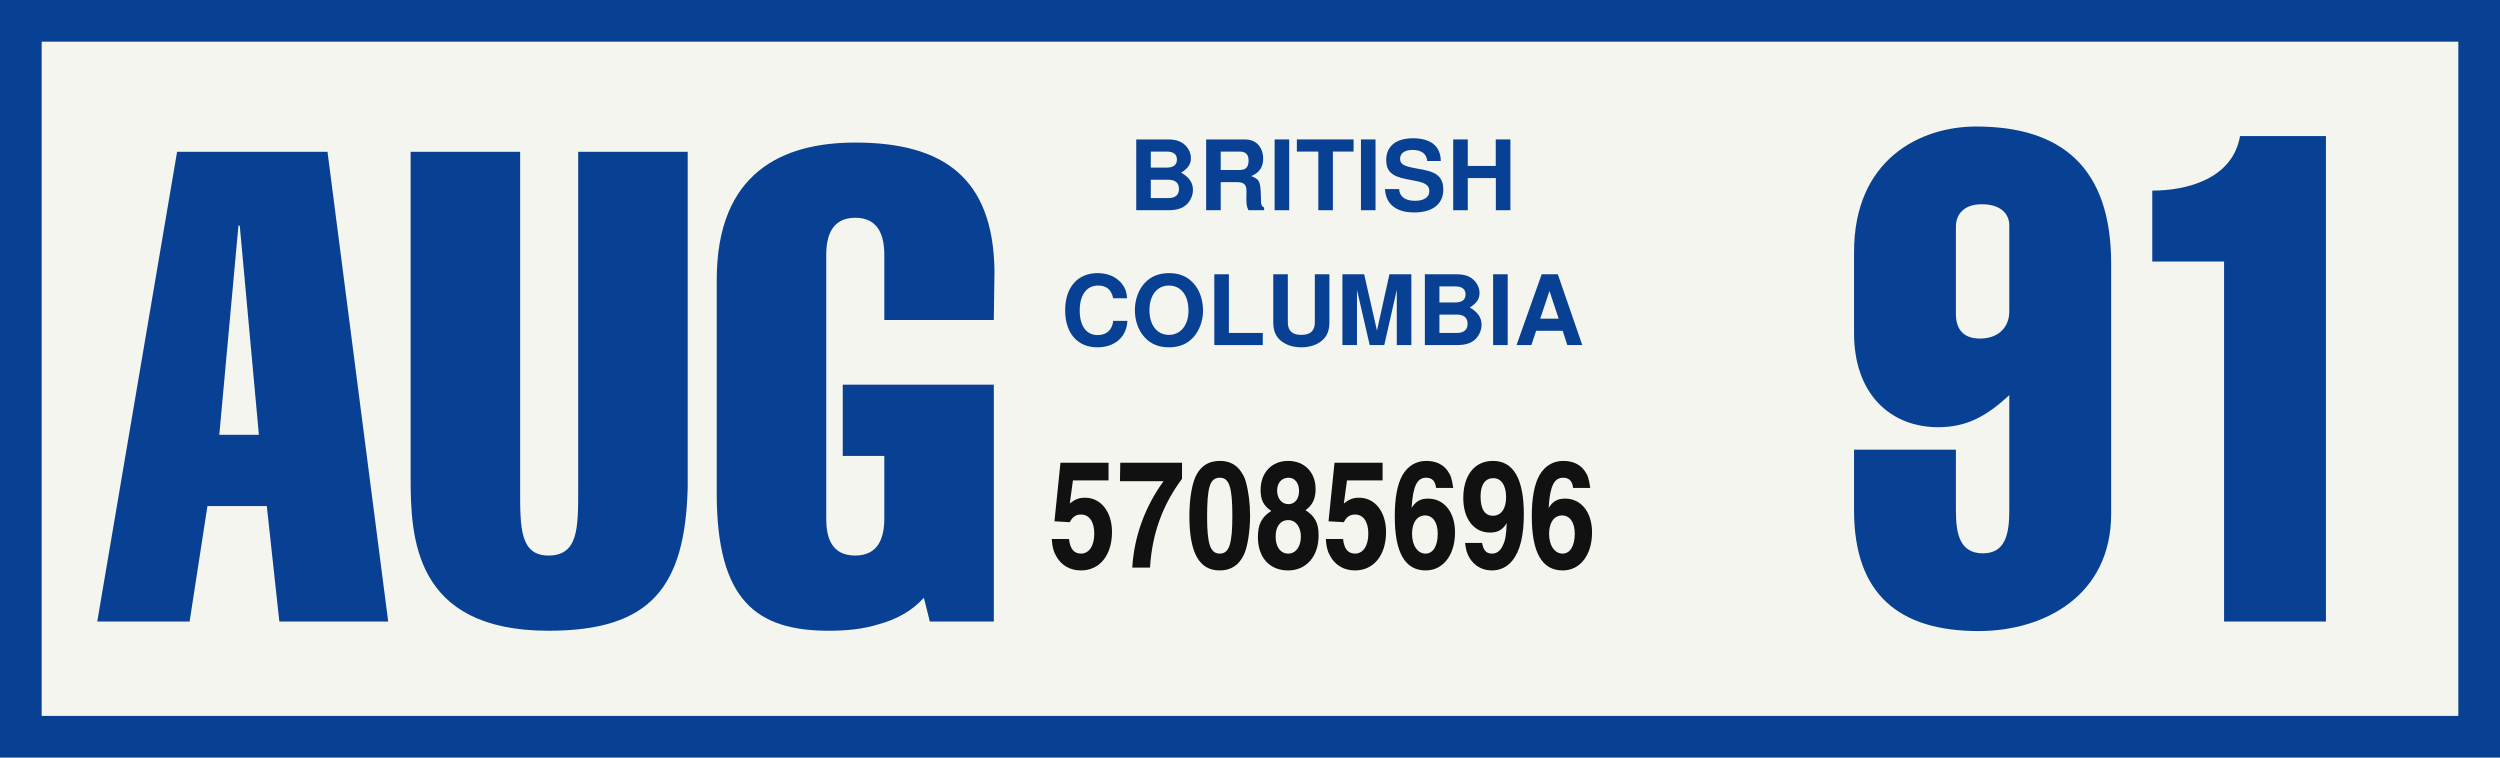
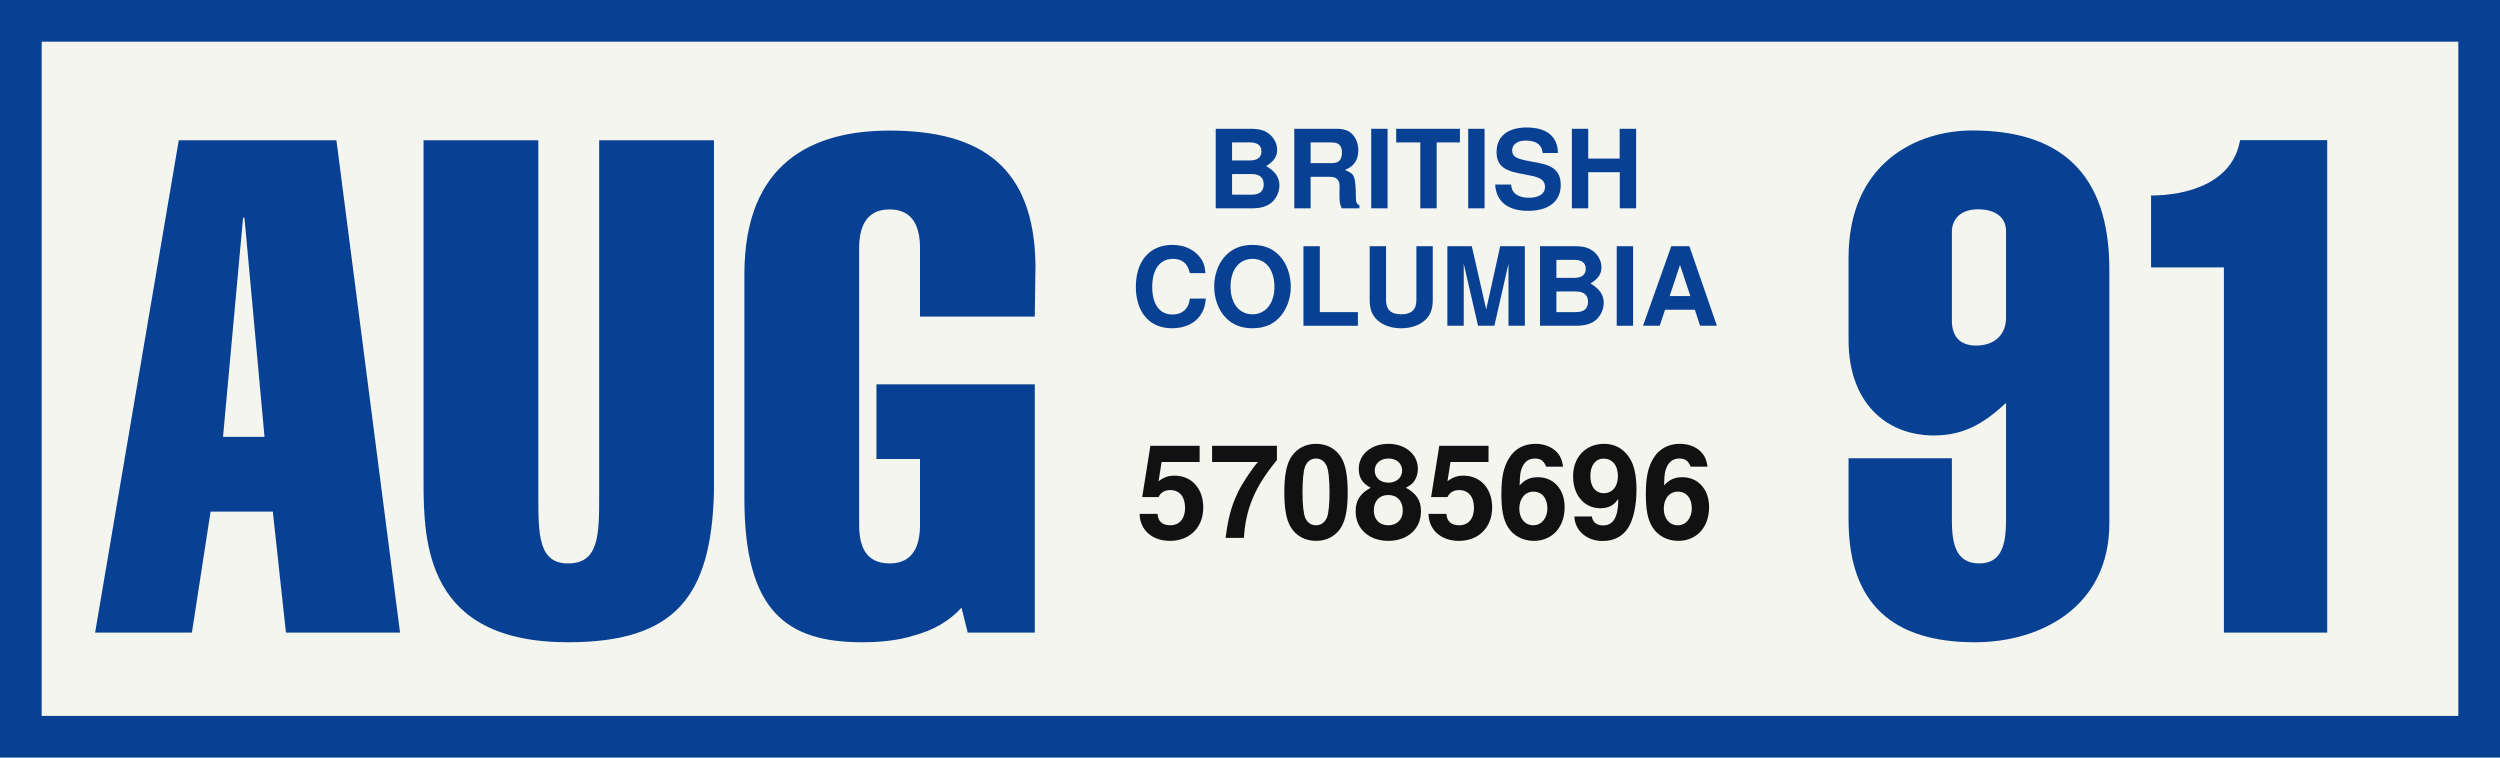
<svg xmlns="http://www.w3.org/2000/svg" viewBox="0 0 330 100" width="330" height="100">
-   <g data-role="renewal-decal" data-accuracy="photograph-reviewed reconstruction; font and colour approximate" data-printing-system="bordered" data-placement="rear">
+   <g data-role="renewal-decal" data-accuracy="photograph-reviewed reconstruction; font and colour approximate" data-printing-system="bordered" data-typography-review="1991" data-font-evidence="visual candidates; historical font identity unconfirmed" data-placement="rear">
    <rect x="0" y="0" width="330" height="100" rx="0" fill="#f4f5ef" />
    <rect x="2.75" y="2.75" width="324.5" height="94.5" fill="none" stroke="#084193" stroke-width="5.5" />
    <g data-role="decal-month" data-die="bc-decal-print-heavy-month-wide" data-fit="reduced" role="img" aria-label="AUG">
-       <g transform="translate(11.88 20.037) scale(0.62003)" fill="none" stroke="#084193" stroke-width="0" stroke-linecap="square" stroke-linejoin="round">
+       <g transform="translate(11.55 18.515) scale(0.64985)" fill="none" stroke="#084193" stroke-width="0" stroke-linecap="square" stroke-linejoin="round">
        <g transform="translate(0 0)" data-character="A" fill="#084193" stroke="none" fill-rule="evenodd">
          <path d="M27.528 60.253 31.601 15.73H31.882L35.955 60.253ZM18.539 0.0 1.545 100.0H21.208L25.0 75.421H37.64L40.309 100.0H63.483L50.562 0.0Z" />
        </g>
        <g transform="translate(65.169 0)" data-character="U" fill="#084193" stroke="none" fill-rule="evenodd">
          <path d="M62.079 0.0H38.764V72.051C38.764 80.056 38.764 85.955 32.444 85.955C26.404 85.955 26.404 80.056 26.404 72.051V0.0H3.09V69.242C3.09 81.882 3.652 101.966 32.444 101.966C54.213 101.966 61.517 92.697 62.079 71.489Z" />
        </g>
        <g transform="translate(130.338 0)" data-character="G" fill="#084193" stroke="none" fill-rule="evenodd">
          <path d="M48.455 100.0H62.079V49.579H29.916V64.747H38.764V78.09C38.764 82.163 37.5 85.955 32.584 85.955C27.528 85.955 26.404 82.163 26.404 78.09V21.91C26.404 17.837 27.669 14.045 32.584 14.045C37.5 14.045 38.764 17.837 38.764 21.91V35.815H62.079L62.219 25.281C61.938 5.618 51.404 -1.966 32.584 -1.966C17.135 -1.966 3.09 4.354 3.09 27.247V72.753C3.09 95.646 11.657 101.966 26.966 101.966C30.337 101.966 34.129 101.685 37.64 100.562C41.292 99.579 44.663 97.753 47.191 94.944Z" />
        </g>
      </g>
    </g>
    <g data-role="decal-year" data-die="bc-decal-print-heavy-year-wide" data-fit="natural" role="img" aria-label="91">
-       <g transform="translate(242.952 17.96) scale(0.6408)" fill="none" stroke="#084193" stroke-width="0" stroke-linecap="square" stroke-linejoin="round">
+       <g transform="translate(242.202 18.5) scale(0.65)" fill="none" stroke="#084193" stroke-width="0" stroke-linecap="square" stroke-linejoin="round">
        <g transform="translate(0 0)" data-character="9" fill="#084193" stroke="none" fill-rule="evenodd">
          <path d="M2.781 64.607V77.107C2.781 94.242 11.882 101.966 28.441 101.966C41.966 101.966 55.744 94.663 55.744 77.809V26.264C55.744 6.461 45.506 -1.966 27.935 -1.966C16.433 -1.966 2.781 4.775 2.781 23.876V40.59C2.781 53.371 10.492 59.972 20.098 59.972C26.292 59.972 30.337 57.444 34.761 53.371V77.107C34.761 81.882 34.003 85.955 29.326 85.955C24.522 85.955 23.764 81.882 23.764 77.107V64.607ZM28.694 41.713C25.154 41.713 23.764 39.607 23.764 36.657V18.68C23.764 16.011 25.534 14.045 29.073 14.045C32.992 14.045 34.761 16.011 34.761 18.399V36.096C34.761 39.326 32.612 41.713 28.694 41.713Z" />
        </g>
        <g transform="translate(58.652 0)" data-character="1" fill="#084193" stroke="none" fill-rule="evenodd">
          <path d="M5.562 25.843H20.351V100.0H41.334V0.0H23.638C22.121 8.848 12.64 11.236 5.562 11.236Z" />
        </g>
      </g>
    </g>
    <g data-role="decal-legend" data-die="bc-decal-print-normal" data-fit="natural" role="img" aria-label="BRITISH">
-       <g transform="translate(148.932 18.405) scale(0.09345)" fill="none" stroke="#084193" stroke-width="0" stroke-linecap="square" stroke-linejoin="round">
+       <g transform="translate(159.293 17) scale(0.105)" fill="none" stroke="#084193" stroke-width="0" stroke-linecap="square" stroke-linejoin="round">
        <g transform="translate(0 0)" data-character="B" fill="#084193" stroke="none" fill-rule="evenodd">
          <path d="M11.248 100.0H56.241C67.764 100.0 75.446 97.805 81.481 92.73C87.517 87.654 91.358 79.287 91.358 71.193C91.358 61.317 86.145 53.498 74.76 46.914C84.636 40.604 88.477 34.842 88.477 26.337C88.477 19.342 85.048 12.209 79.424 7.27C73.525 2.195 66.529 0.0 55.83 0.0H11.248ZM31.824 17.147H54.184C63.786 17.147 68.724 20.988 68.724 28.395C68.724 35.94 63.786 39.781 54.184 39.781H31.824ZM31.824 56.927H56.379C66.392 56.927 71.605 61.317 71.605 69.959C71.605 78.464 66.392 82.853 56.379 82.853H31.824Z" />
        </g>
        <g transform="translate(99.04 0)" data-character="R" fill="#084193" stroke="none" fill-rule="evenodd">
          <path d="M31.55 60.357H55.144C64.06 60.357 67.901 63.923 67.901 72.154V76.269C67.764 78.875 67.764 81.344 67.764 82.853C67.764 92.318 68.313 95.199 70.782 100.0H92.867V96.296C89.712 94.513 88.477 92.455 88.477 88.066C87.929 58.573 87.38 57.202 74.623 51.715C85.871 47.325 91.495 39.232 91.495 27.023C91.495 19.067 88.752 11.797 83.951 6.859C79.424 2.195 73.114 0.0 64.609 0.0H10.974V100.0H31.55ZM31.55 43.21V17.147H56.379C62.277 17.147 64.609 17.695 67.215 19.753C69.684 21.811 70.919 25.24 70.919 29.904C70.919 34.705 69.684 38.546 67.215 40.604C64.883 42.524 62.277 43.21 56.379 43.21Z" />
        </g>
        <g transform="translate(198.08 0)" data-character="I" fill="#084193" stroke="none" fill-rule="evenodd">
          <path d="M29.218 0.0H8.642V100.0H29.218Z" />
        </g>
        <g transform="translate(236.214 0)" data-character="T" fill="#084193" stroke="none" fill-rule="evenodd">
          <path d="M52.812 17.147H82.03V0.0H1.92V17.147H32.236V100.0H52.812Z" />
        </g>
        <g transform="translate(320.027 0)" data-character="I" fill="#084193" stroke="none" fill-rule="evenodd">
          <path d="M29.218 0.0H8.642V100.0H29.218Z" />
        </g>
        <g transform="translate(358.161 0)" data-character="S" fill="#084193" stroke="none" fill-rule="evenodd">
          <path d="M83.265 30.453C83.128 9.739 69.273 -1.646 44.033 -1.646C20.027 -1.646 6.173 9.602 6.173 29.081C6.173 44.582 13.992 52.126 34.294 55.967L48.285 58.711C62.003 61.317 67.078 65.158 67.078 73.251C67.078 81.619 59.396 86.694 46.914 86.694C32.922 86.694 25.103 80.796 24.417 70.096H4.39C5.624 91.495 20.302 103.155 45.816 103.155C71.605 103.155 86.831 91.221 86.831 70.782C86.831 55.007 78.875 46.776 60.357 43.21L44.719 40.192C30.041 37.311 25.789 34.431 25.789 27.16C25.789 19.616 32.373 14.815 43.073 14.815C56.104 14.815 63.374 20.302 64.06 30.453Z" />
        </g>
        <g transform="translate(449.656 0)" data-character="H" fill="#084193" stroke="none" fill-rule="evenodd">
          <path d="M69.547 54.595V100.0H90.123V0.0H69.41V37.449H29.904V0.0H9.328V100.0H29.904V54.595Z" />
        </g>
      </g>
    </g>
    <g data-role="decal-legend" data-die="bc-decal-print-normal" data-fit="natural" role="img" aria-label="COLUMBIA">
-       <g transform="translate(140.036 36.205) scale(0.09345)" fill="none" stroke="#084193" stroke-width="0" stroke-linecap="square" stroke-linejoin="round">
+       <g transform="translate(149.298 32.5) scale(0.105)" fill="none" stroke="#084193" stroke-width="0" stroke-linecap="square" stroke-linejoin="round">
        <g transform="translate(0 0)" data-character="C" fill="#084193" stroke="none" fill-rule="evenodd">
          <path d="M93.553 33.882C92.867 25.24 91.084 19.753 86.831 14.129C79.15 3.978 66.804 -1.646 51.852 -1.646C23.594 -1.646 6.036 18.519 6.036 50.892C6.036 83.128 23.457 103.155 51.303 103.155C76.269 103.155 92.73 88.752 93.964 65.844H73.937C72.565 78.601 64.609 85.871 51.852 85.871C35.94 85.871 26.612 72.977 26.612 51.166C26.612 29.081 36.351 15.912 52.538 15.912C64.472 15.912 71.193 21.674 73.937 33.882Z" />
        </g>
        <g transform="translate(99.04 0)" data-character="O" fill="#084193" stroke="none" fill-rule="evenodd">
          <path d="M53.498 -1.646C39.506 -1.646 27.984 3.018 19.479 12.209C10.562 21.811 5.487 35.802 5.487 50.754C5.487 65.706 10.562 79.835 19.479 89.3C28.121 98.628 39.369 103.155 53.635 103.155C67.901 103.155 79.15 98.628 87.791 89.3C96.433 80.11 101.783 65.569 101.783 51.44C101.783 35.802 96.708 21.674 87.791 12.209C79.012 2.743 68.038 -1.646 53.498 -1.646ZM53.635 15.912C70.508 15.912 81.207 29.63 81.207 51.303C81.207 71.879 70.096 85.597 53.635 85.597C36.9 85.597 26.063 71.879 26.063 50.754C26.063 29.63 36.9 15.912 53.635 15.912Z" />
        </g>
        <g transform="translate(205.762 0)" data-character="L" fill="#084193" stroke="none" fill-rule="evenodd">
          <path d="M31.55 0.0H10.974V100.0H79.424V82.853H31.55Z" />
        </g>
        <g transform="translate(289.575 0)" data-character="U" fill="#084193" stroke="none" fill-rule="evenodd">
          <path d="M69.136 0.0V67.764C69.136 79.835 62.963 85.597 50.069 85.597C37.174 85.597 31.001 79.835 31.001 67.764V0.0H10.425V67.764C10.425 79.012 13.443 86.968 20.165 93.004C27.435 99.588 37.997 103.155 50.069 103.155C62.14 103.155 72.702 99.588 79.973 93.004C86.694 86.968 89.712 79.012 89.712 67.764V0.0Z" />
        </g>
        <g transform="translate(388.615 0)" data-character="M" fill="#084193" stroke="none" fill-rule="evenodd">
          <path d="M29.63 22.085 47.599 100.0H68.176L85.871 22.085V100.0H106.447V0.0H75.446L57.888 79.561L39.781 0.0H9.053V100.0H29.63Z" />
        </g>
        <g transform="translate(502.881 0)" data-character="B" fill="#084193" stroke="none" fill-rule="evenodd">
          <path d="M11.248 100.0H56.241C67.764 100.0 75.446 97.805 81.481 92.73C87.517 87.654 91.358 79.287 91.358 71.193C91.358 61.317 86.145 53.498 74.76 46.914C84.636 40.604 88.477 34.842 88.477 26.337C88.477 19.342 85.048 12.209 79.424 7.27C73.525 2.195 66.529 0.0 55.83 0.0H11.248ZM31.824 17.147H54.184C63.786 17.147 68.724 20.988 68.724 28.395C68.724 35.94 63.786 39.781 54.184 39.781H31.824ZM31.824 56.927H56.379C66.392 56.927 71.605 61.317 71.605 69.959C71.605 78.464 66.392 82.853 56.379 82.853H31.824Z" />
        </g>
        <g transform="translate(601.921 0)" data-character="I" fill="#084193" stroke="none" fill-rule="evenodd">
          <path d="M29.218 0.0H8.642V100.0H29.218Z" />
        </g>
        <g transform="translate(640.055 0)" data-character="A" fill="#084193" stroke="none" fill-rule="evenodd">
          <path d="M68.724 79.835 75.309 100.0H96.433L61.866 0.0H39.095L3.567 100.0H24.554L31.276 79.835ZM63.1 62.689H37.037L50.069 23.594Z" />
        </g>
      </g>
    </g>
-     <g data-role="decal-serial" data-die="bc-decal-print-control-bold" data-fit="natural" role="img" aria-label="57085696">
-       <g transform="translate(138.395 60.68) scale(0.1424)" fill="none" stroke="#111111" stroke-width="0" stroke-linecap="square" stroke-linejoin="round">
+     <g data-role="decal-serial" data-die="bc-decal-print-normal" data-fit="natural" role="img" aria-label="57085696">
+       <g transform="translate(149.966 58.5) scale(0.125)" fill="none" stroke="#111111" stroke-width="0" stroke-linecap="square" stroke-linejoin="round">
        <g transform="translate(0 0)" data-character="5" fill="#111111" stroke="none" fill-rule="evenodd">
-           <path d="M22.702 19.22H55.71V2.786H11.142L5.571 57.103L19.777 57.939C22.284 52.925 25.348 50.836 30.223 50.836C37.883 50.836 42.479 57.521 42.479 68.663C42.479 79.805 37.604 87.047 30.223 87.047C23.677 87.047 20.056 82.73 19.081 73.538H3.064C3.621 80.919 4.457 84.401 6.964 88.997C11.56 97.772 19.916 102.646 30.084 102.646C47.493 102.646 58.914 88.579 58.914 66.992C58.914 48.329 48.607 35.237 33.983 35.237C28.412 35.237 24.652 36.63 19.777 40.669Z" />
+           <path d="M67.078 2.743H15.089L6.447 56.927H23.731C25.789 52.126 30.178 49.52 36.077 49.52C45.816 49.52 51.715 56.516 51.715 68.313C51.715 79.698 45.816 86.694 36.077 86.694C27.709 86.694 23.045 82.442 22.634 74.623H3.704C3.978 91.632 16.872 103.155 35.802 103.155C56.653 103.155 70.919 88.889 70.919 67.901C70.919 47.874 58.573 34.294 40.604 34.294C34.156 34.294 29.355 35.94 23.731 40.192L26.886 19.89H67.078Z" />
        </g>
-         <g transform="translate(63.51 0)" data-character="7" fill="#111111" stroke="none" fill-rule="evenodd">
-           <path d="M60.306 2.786H3.064L2.786 19.916H43.175C25.905 43.733 15.877 71.309 14.206 100.0H30.641C32.591 68.663 42.061 42.34 60.306 17.688Z" />
+         <g transform="translate(76.269 0)" data-character="7" fill="#111111" stroke="none" fill-rule="evenodd">
+           <path d="M72.428 2.743H3.978V19.89H52.401C46.502 26.2 34.842 43.896 31.001 52.401C24.28 66.529 20.85 79.287 18.244 100.0H37.586C39.369 69.273 49.383 45.679 72.428 17.833Z" />
        </g>
-         <g transform="translate(127.02 0)" data-character="0" fill="#111111" stroke="none" fill-rule="evenodd">
-           <path d="M32.173 1.114C22.284 1.114 15.46 4.875 10.585 13.231C6.267 20.613 3.621 35.376 3.621 52.228C3.621 86.351 12.674 102.646 31.755 102.646C42.061 102.646 49.443 97.911 54.039 88.301C57.521 81.337 59.889 66.156 59.889 51.811C59.889 40.251 58.496 29.666 55.85 20.056C54.875 16.295 52.786 12.674 50.139 9.192C45.822 3.9 39.554 1.114 32.173 1.114ZM31.894 16.713C40.529 16.713 43.454 25.487 43.454 51.811C43.454 78.273 40.529 87.047 31.755 87.047C23.12 87.047 20.056 78.273 20.056 53.203C20.056 25.07 22.702 16.713 31.894 16.713Z" />
+         <g transform="translate(152.538 0)" data-character="0" fill="#111111" stroke="none" fill-rule="evenodd">
+           <path d="M37.449 0.686C27.023 0.686 18.107 5.075 12.209 13.169C6.584 20.713 3.978 33.059 3.978 51.989C3.978 69.273 6.173 81.344 10.837 88.752C16.598 98.08 26.063 103.155 37.449 103.155C48.011 103.155 56.653 98.903 62.689 90.809C68.176 83.265 70.919 70.782 70.919 52.538C70.919 34.705 68.724 22.634 64.06 15.089C58.299 5.761 48.834 0.686 37.449 0.686ZM37.449 16.187C42.387 16.187 46.365 18.93 48.697 24.005C50.617 28.121 51.715 38.683 51.715 52.126C51.715 63.1 50.754 73.8 49.246 77.778C47.051 83.539 42.936 86.694 37.449 86.694C32.373 86.694 28.532 84.088 26.2 79.15C24.28 75.034 23.182 64.883 23.182 51.852C23.182 40.329 24.143 29.355 25.652 25.377C27.709 19.479 31.962 16.187 37.449 16.187Z" />
        </g>
-         <g transform="translate(190.53 0)" data-character="8" fill="#111111" stroke="none" fill-rule="evenodd">
-           <path d="M47.772 46.797C54.318 42.061 57.103 36.212 57.103 27.159C57.103 11.699 46.797 1.114 31.616 1.114C16.435 1.114 6.128 11.978 6.128 28.134C6.128 37.326 8.914 42.758 16.017 47.493C7.103 53.064 3.621 60.028 3.621 71.727C3.621 90.669 14.485 102.646 31.616 102.646C48.468 102.646 59.889 89.694 59.889 70.195C59.889 58.774 56.685 52.646 47.772 46.797ZM32.173 16.713C37.883 16.713 41.783 21.727 41.783 28.969C41.783 36.351 37.883 41.226 31.894 41.226C25.766 41.226 21.448 35.933 21.448 28.691C21.448 21.448 25.627 16.713 32.173 16.713ZM31.755 55.989C38.719 55.989 43.454 62.256 43.454 71.309C43.454 80.641 38.719 87.047 31.755 87.047C24.652 87.047 20.056 80.919 20.056 71.309C20.056 61.838 24.513 55.989 31.755 55.989Z" />
+         <g transform="translate(228.807 0)" data-character="8" fill="#111111" stroke="none" fill-rule="evenodd">
+           <path d="M56.104 47.051C59.396 45.267 60.905 44.307 62.414 42.936C66.392 39.232 68.724 33.333 68.724 27.023C68.724 11.797 55.556 0.686 37.586 0.686C19.479 0.686 6.31 11.797 6.31 27.16C6.31 36.488 10.151 42.387 18.93 47.051C7.682 53.224 3.018 60.494 3.018 72.016C3.018 90.398 17.147 103.155 37.586 103.155C57.888 103.155 72.016 90.398 72.016 72.016C72.016 60.494 67.353 53.224 56.104 47.051ZM37.723 16.187C46.228 16.187 52.126 21.399 52.126 28.944C52.126 36.351 46.091 41.701 37.723 41.701C29.081 41.701 23.182 36.488 23.182 28.807C23.182 21.399 29.081 16.187 37.723 16.187ZM37.449 54.733C46.914 54.733 52.812 61.043 52.812 71.193C52.812 80.521 46.776 86.694 37.449 86.694C28.121 86.694 22.222 80.521 22.222 70.919C22.222 61.043 28.121 54.733 37.449 54.733Z" />
        </g>
-         <g transform="translate(254.04 0)" data-character="5" fill="#111111" stroke="none" fill-rule="evenodd">
-           <path d="M22.702 19.22H55.71V2.786H11.142L5.571 57.103L19.777 57.939C22.284 52.925 25.348 50.836 30.223 50.836C37.883 50.836 42.479 57.521 42.479 68.663C42.479 79.805 37.604 87.047 30.223 87.047C23.677 87.047 20.056 82.73 19.081 73.538H3.064C3.621 80.919 4.457 84.401 6.964 88.997C11.56 97.772 19.916 102.646 30.084 102.646C47.493 102.646 58.914 88.579 58.914 66.992C58.914 48.329 48.607 35.237 33.983 35.237C28.412 35.237 24.652 36.63 19.777 40.669Z" />
+         <g transform="translate(305.076 0)" data-character="5" fill="#111111" stroke="none" fill-rule="evenodd">
+           <path d="M67.078 2.743H15.089L6.447 56.927H23.731C25.789 52.126 30.178 49.52 36.077 49.52C45.816 49.52 51.715 56.516 51.715 68.313C51.715 79.698 45.816 86.694 36.077 86.694C27.709 86.694 23.045 82.442 22.634 74.623H3.704C3.978 91.632 16.872 103.155 35.802 103.155C56.653 103.155 70.919 88.889 70.919 67.901C70.919 47.874 58.573 34.294 40.604 34.294C34.156 34.294 29.355 35.94 23.731 40.192L26.886 19.89H67.078Z" />
        </g>
-         <g transform="translate(317.55 0)" data-character="6" fill="#111111" stroke="none" fill-rule="evenodd">
-           <path d="M57.66 26.184C56.407 17.409 55.432 14.485 52.368 10.167C48.189 4.318 41.365 1.114 32.73 1.114C23.259 1.114 15.599 5.71 10.585 14.345C5.85 22.841 3.482 35.237 3.482 52.507C3.482 86.212 12.953 102.646 32.173 102.646C48.329 102.646 59.331 88.301 59.331 67.409C59.331 48.747 49.304 36.072 34.401 36.072C27.298 36.072 23.12 38.44 19.081 44.708C20.334 24.513 24.095 16.713 32.591 16.713C38.022 16.713 41.086 19.777 41.783 26.184ZM31.616 51.671C38.719 51.671 43.315 58.217 43.315 68.524C43.315 79.944 38.997 87.047 32.033 87.047C24.652 87.047 19.499 79.526 19.499 68.663C19.499 58.217 24.234 51.671 31.616 51.671Z" />
+         <g transform="translate(381.345 0)" data-character="6" fill="#111111" stroke="none" fill-rule="evenodd">
+           <path d="M69.547 24.829C68.587 18.519 67.353 15.364 64.883 11.797C59.808 4.801 50.892 0.686 40.329 0.686C28.258 0.686 18.381 6.036 12.483 15.775C6.722 25.24 4.39 36.077 4.39 53.772C4.39 70.508 6.447 80.933 11.385 88.752C17.01 97.805 27.16 103.155 38.683 103.155C58.025 103.155 71.193 88.752 71.193 67.49C71.193 48.834 59.671 35.94 42.936 35.94C34.979 35.94 29.63 38.272 23.594 44.582L23.731 42.524C24.005 33.471 24.417 30.59 25.789 26.886C28.395 19.753 33.059 16.187 39.781 16.187C45.953 16.187 49.246 18.656 51.715 24.829ZM38.134 51.166C47.188 51.166 52.949 58.025 52.949 68.861C52.949 79.15 46.639 86.694 38.134 86.694C29.355 86.694 23.32 79.561 23.32 69.136C23.32 58.573 29.355 51.166 38.134 51.166Z" />
        </g>
-         <g transform="translate(381.06 0)" data-character="9" fill="#111111" stroke="none" fill-rule="evenodd">
-           <path d="M5.153 77.159C5.85 83.565 6.825 86.63 9.053 90.669C13.51 98.329 21.031 102.646 29.944 102.646C37.604 102.646 44.29 99.443 49.025 93.454C56.128 84.54 59.61 70.474 59.61 50.557C59.61 17.688 50.0 1.114 30.919 1.114C14.067 1.114 3.482 14.345 3.482 35.655C3.482 54.875 13.37 67.549 28.134 67.549C35.515 67.549 39.972 65.042 43.733 58.774C43.315 69.638 42.479 74.93 40.111 79.526C37.744 84.68 34.401 87.047 30.084 87.047C24.93 87.047 22.145 84.123 20.891 77.159ZM31.337 17.131C38.719 17.131 43.175 23.816 43.175 34.819C43.175 45.404 38.579 51.95 31.058 51.95C23.398 51.95 19.499 45.822 19.499 33.983C19.499 23.12 23.816 17.131 31.337 17.131Z" />
+         <g transform="translate(457.614 0)" data-character="9" fill="#111111" stroke="none" fill-rule="evenodd">
+           <path d="M5.213 77.366C5.624 92.318 18.244 103.292 34.979 103.292C47.462 103.292 56.927 98.08 62.689 88.203C67.764 79.561 70.782 64.883 70.782 49.246C70.782 34.979 68.587 24.005 64.06 16.598C57.888 6.173 48.285 0.686 36.626 0.686C17.147 0.686 3.841 14.678 3.841 34.979C3.841 55.007 15.638 68.724 32.922 68.724C37.86 68.724 42.524 67.353 45.542 65.158C47.325 63.923 48.422 62.689 51.578 59.122C51.578 77.915 46.365 86.831 35.528 86.831C28.669 86.831 24.143 83.128 23.731 77.366ZM36.077 16.324C45.405 16.324 51.166 23.457 51.166 34.979C51.166 45.679 45.267 52.812 36.351 52.812C27.572 52.812 22.085 45.953 22.085 34.705C22.085 23.457 27.435 16.324 36.077 16.324Z" />
        </g>
-         <g transform="translate(444.57 0)" data-character="6" fill="#111111" stroke="none" fill-rule="evenodd">
-           <path d="M57.66 26.184C56.407 17.409 55.432 14.485 52.368 10.167C48.189 4.318 41.365 1.114 32.73 1.114C23.259 1.114 15.599 5.71 10.585 14.345C5.85 22.841 3.482 35.237 3.482 52.507C3.482 86.212 12.953 102.646 32.173 102.646C48.329 102.646 59.331 88.301 59.331 67.409C59.331 48.747 49.304 36.072 34.401 36.072C27.298 36.072 23.12 38.44 19.081 44.708C20.334 24.513 24.095 16.713 32.591 16.713C38.022 16.713 41.086 19.777 41.783 26.184ZM31.616 51.671C38.719 51.671 43.315 58.217 43.315 68.524C43.315 79.944 38.997 87.047 32.033 87.047C24.652 87.047 19.499 79.526 19.499 68.663C19.499 58.217 24.234 51.671 31.616 51.671Z" />
+         <g transform="translate(533.883 0)" data-character="6" fill="#111111" stroke="none" fill-rule="evenodd">
+           <path d="M69.547 24.829C68.587 18.519 67.353 15.364 64.883 11.797C59.808 4.801 50.892 0.686 40.329 0.686C28.258 0.686 18.381 6.036 12.483 15.775C6.722 25.24 4.39 36.077 4.39 53.772C4.39 70.508 6.447 80.933 11.385 88.752C17.01 97.805 27.16 103.155 38.683 103.155C58.025 103.155 71.193 88.752 71.193 67.49C71.193 48.834 59.671 35.94 42.936 35.94C34.979 35.94 29.63 38.272 23.594 44.582L23.731 42.524C24.005 33.471 24.417 30.59 25.789 26.886C28.395 19.753 33.059 16.187 39.781 16.187C45.953 16.187 49.246 18.656 51.715 24.829ZM38.134 51.166C47.188 51.166 52.949 58.025 52.949 68.861C52.949 79.15 46.639 86.694 38.134 86.694C29.355 86.694 23.32 79.561 23.32 69.136C23.32 58.573 29.355 51.166 38.134 51.166Z" />
        </g>
      </g>
    </g>
  </g>
</svg>
